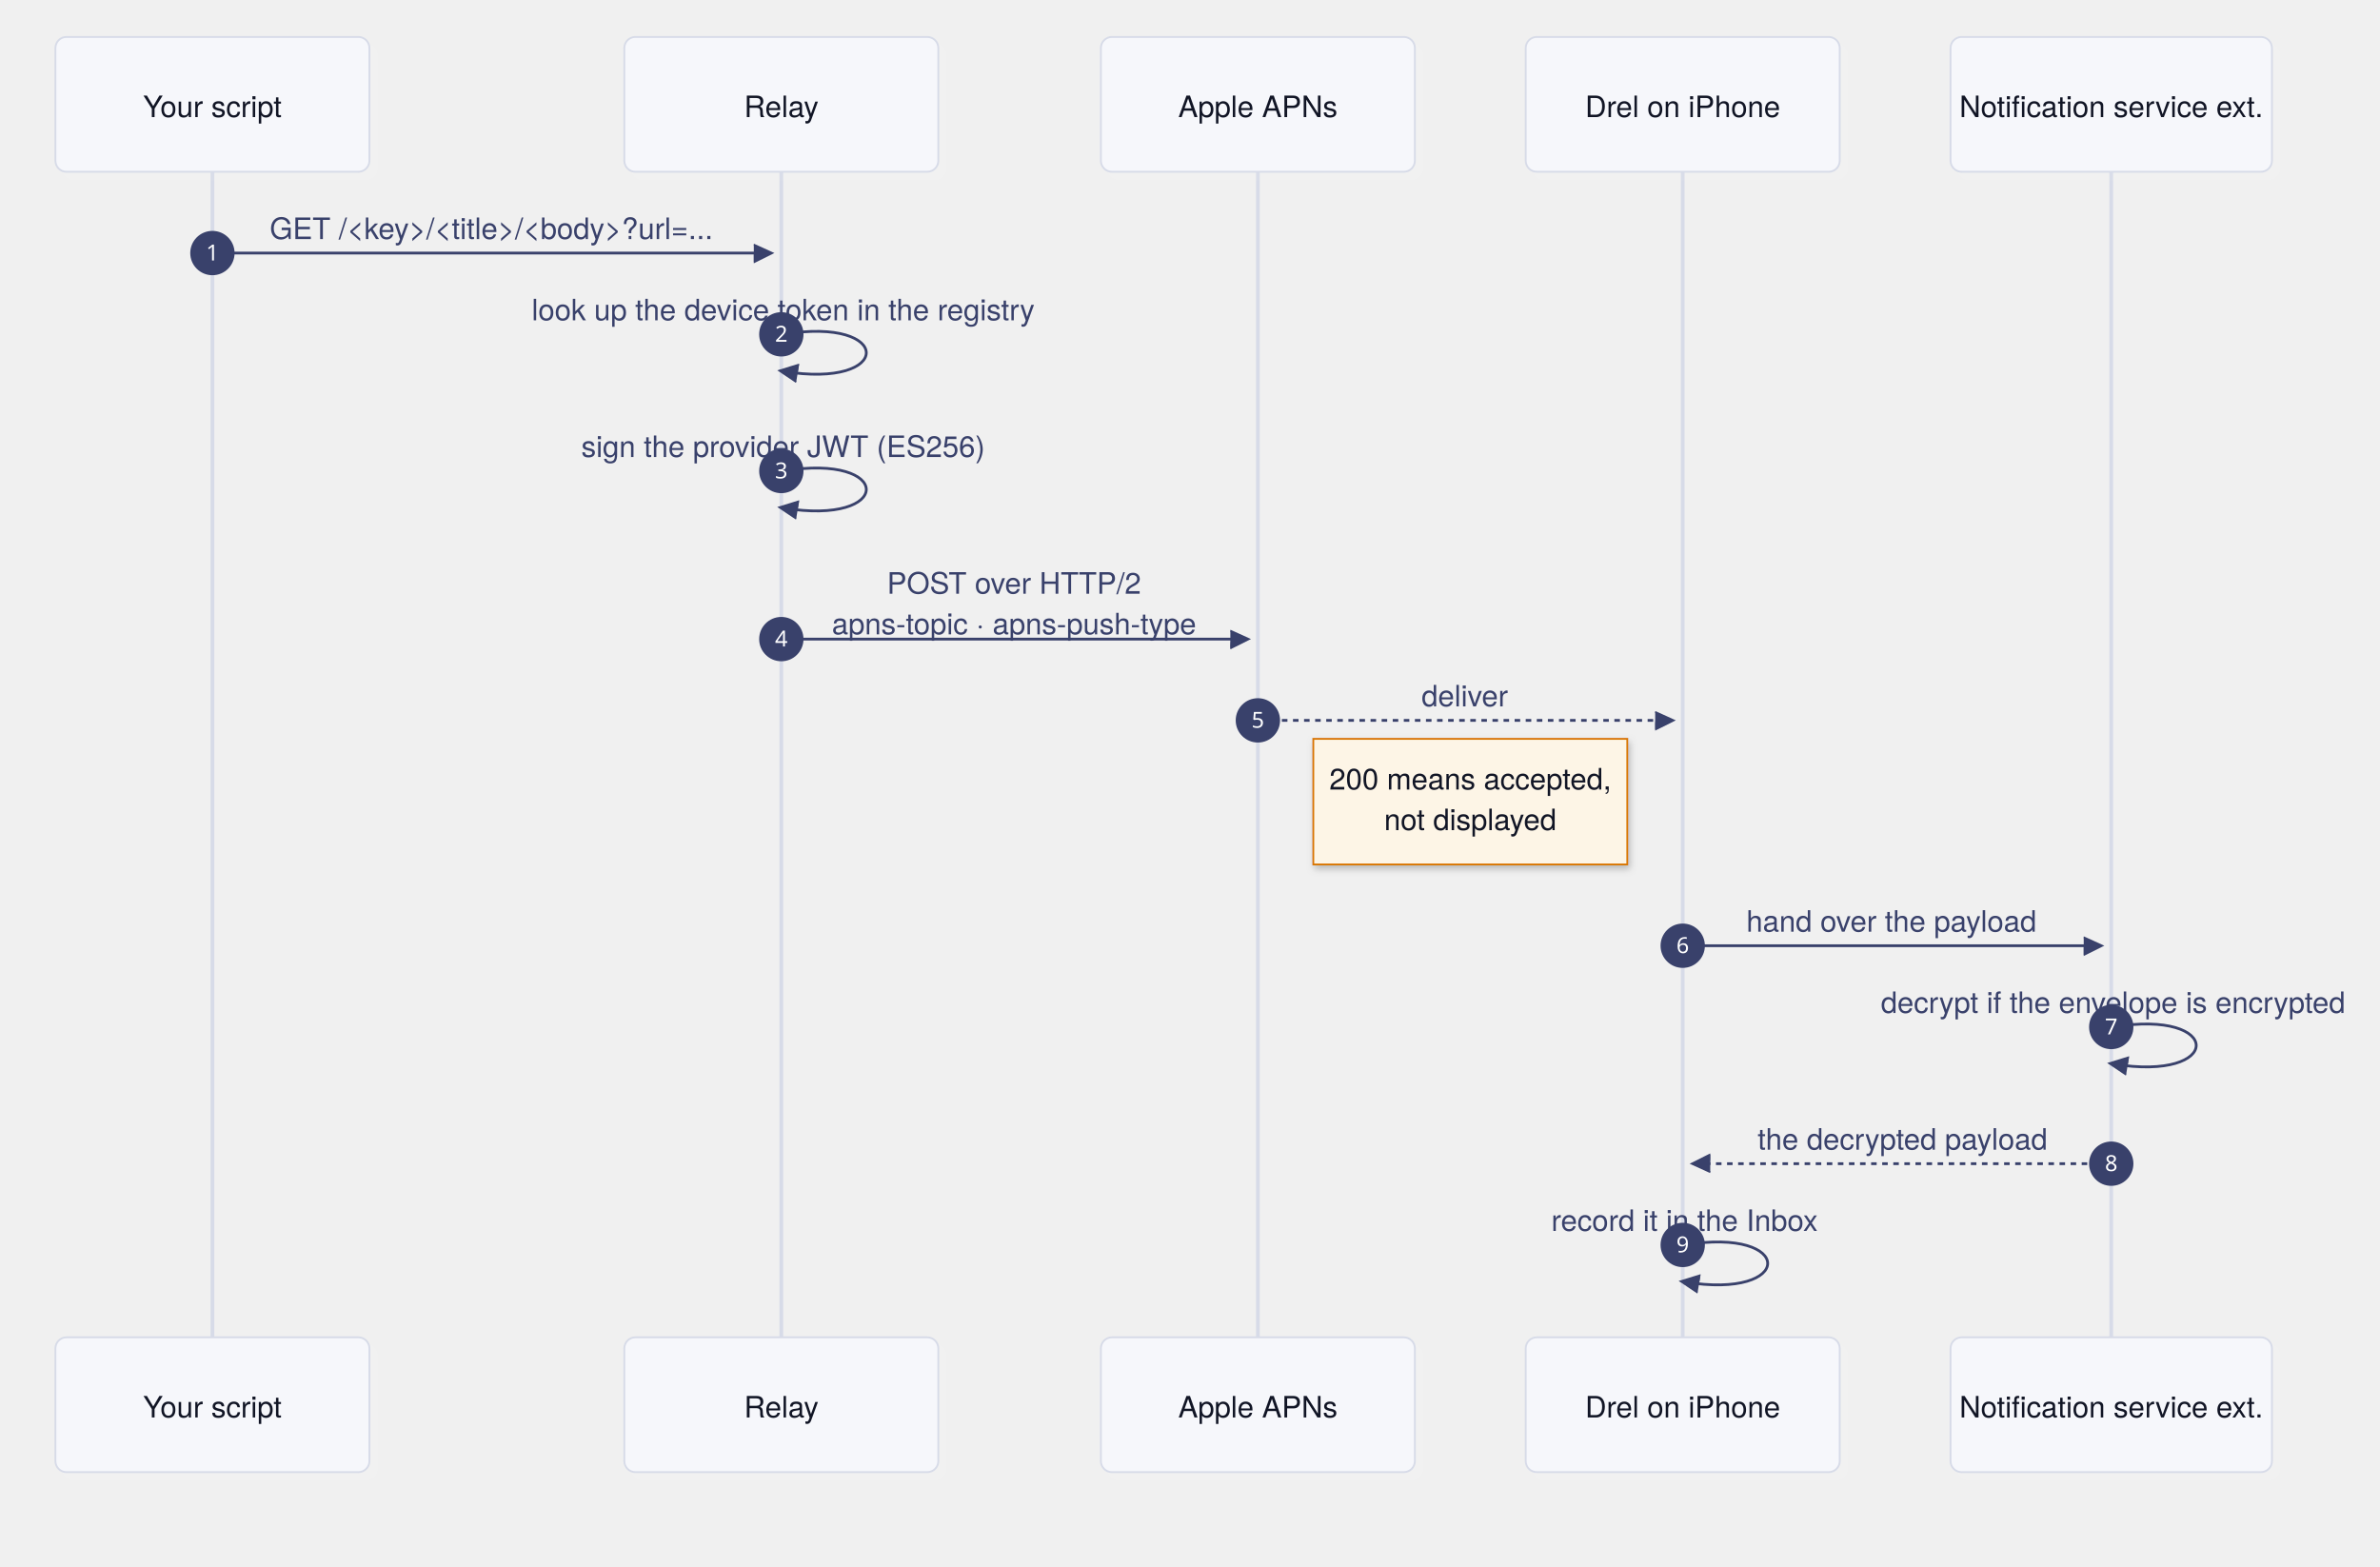
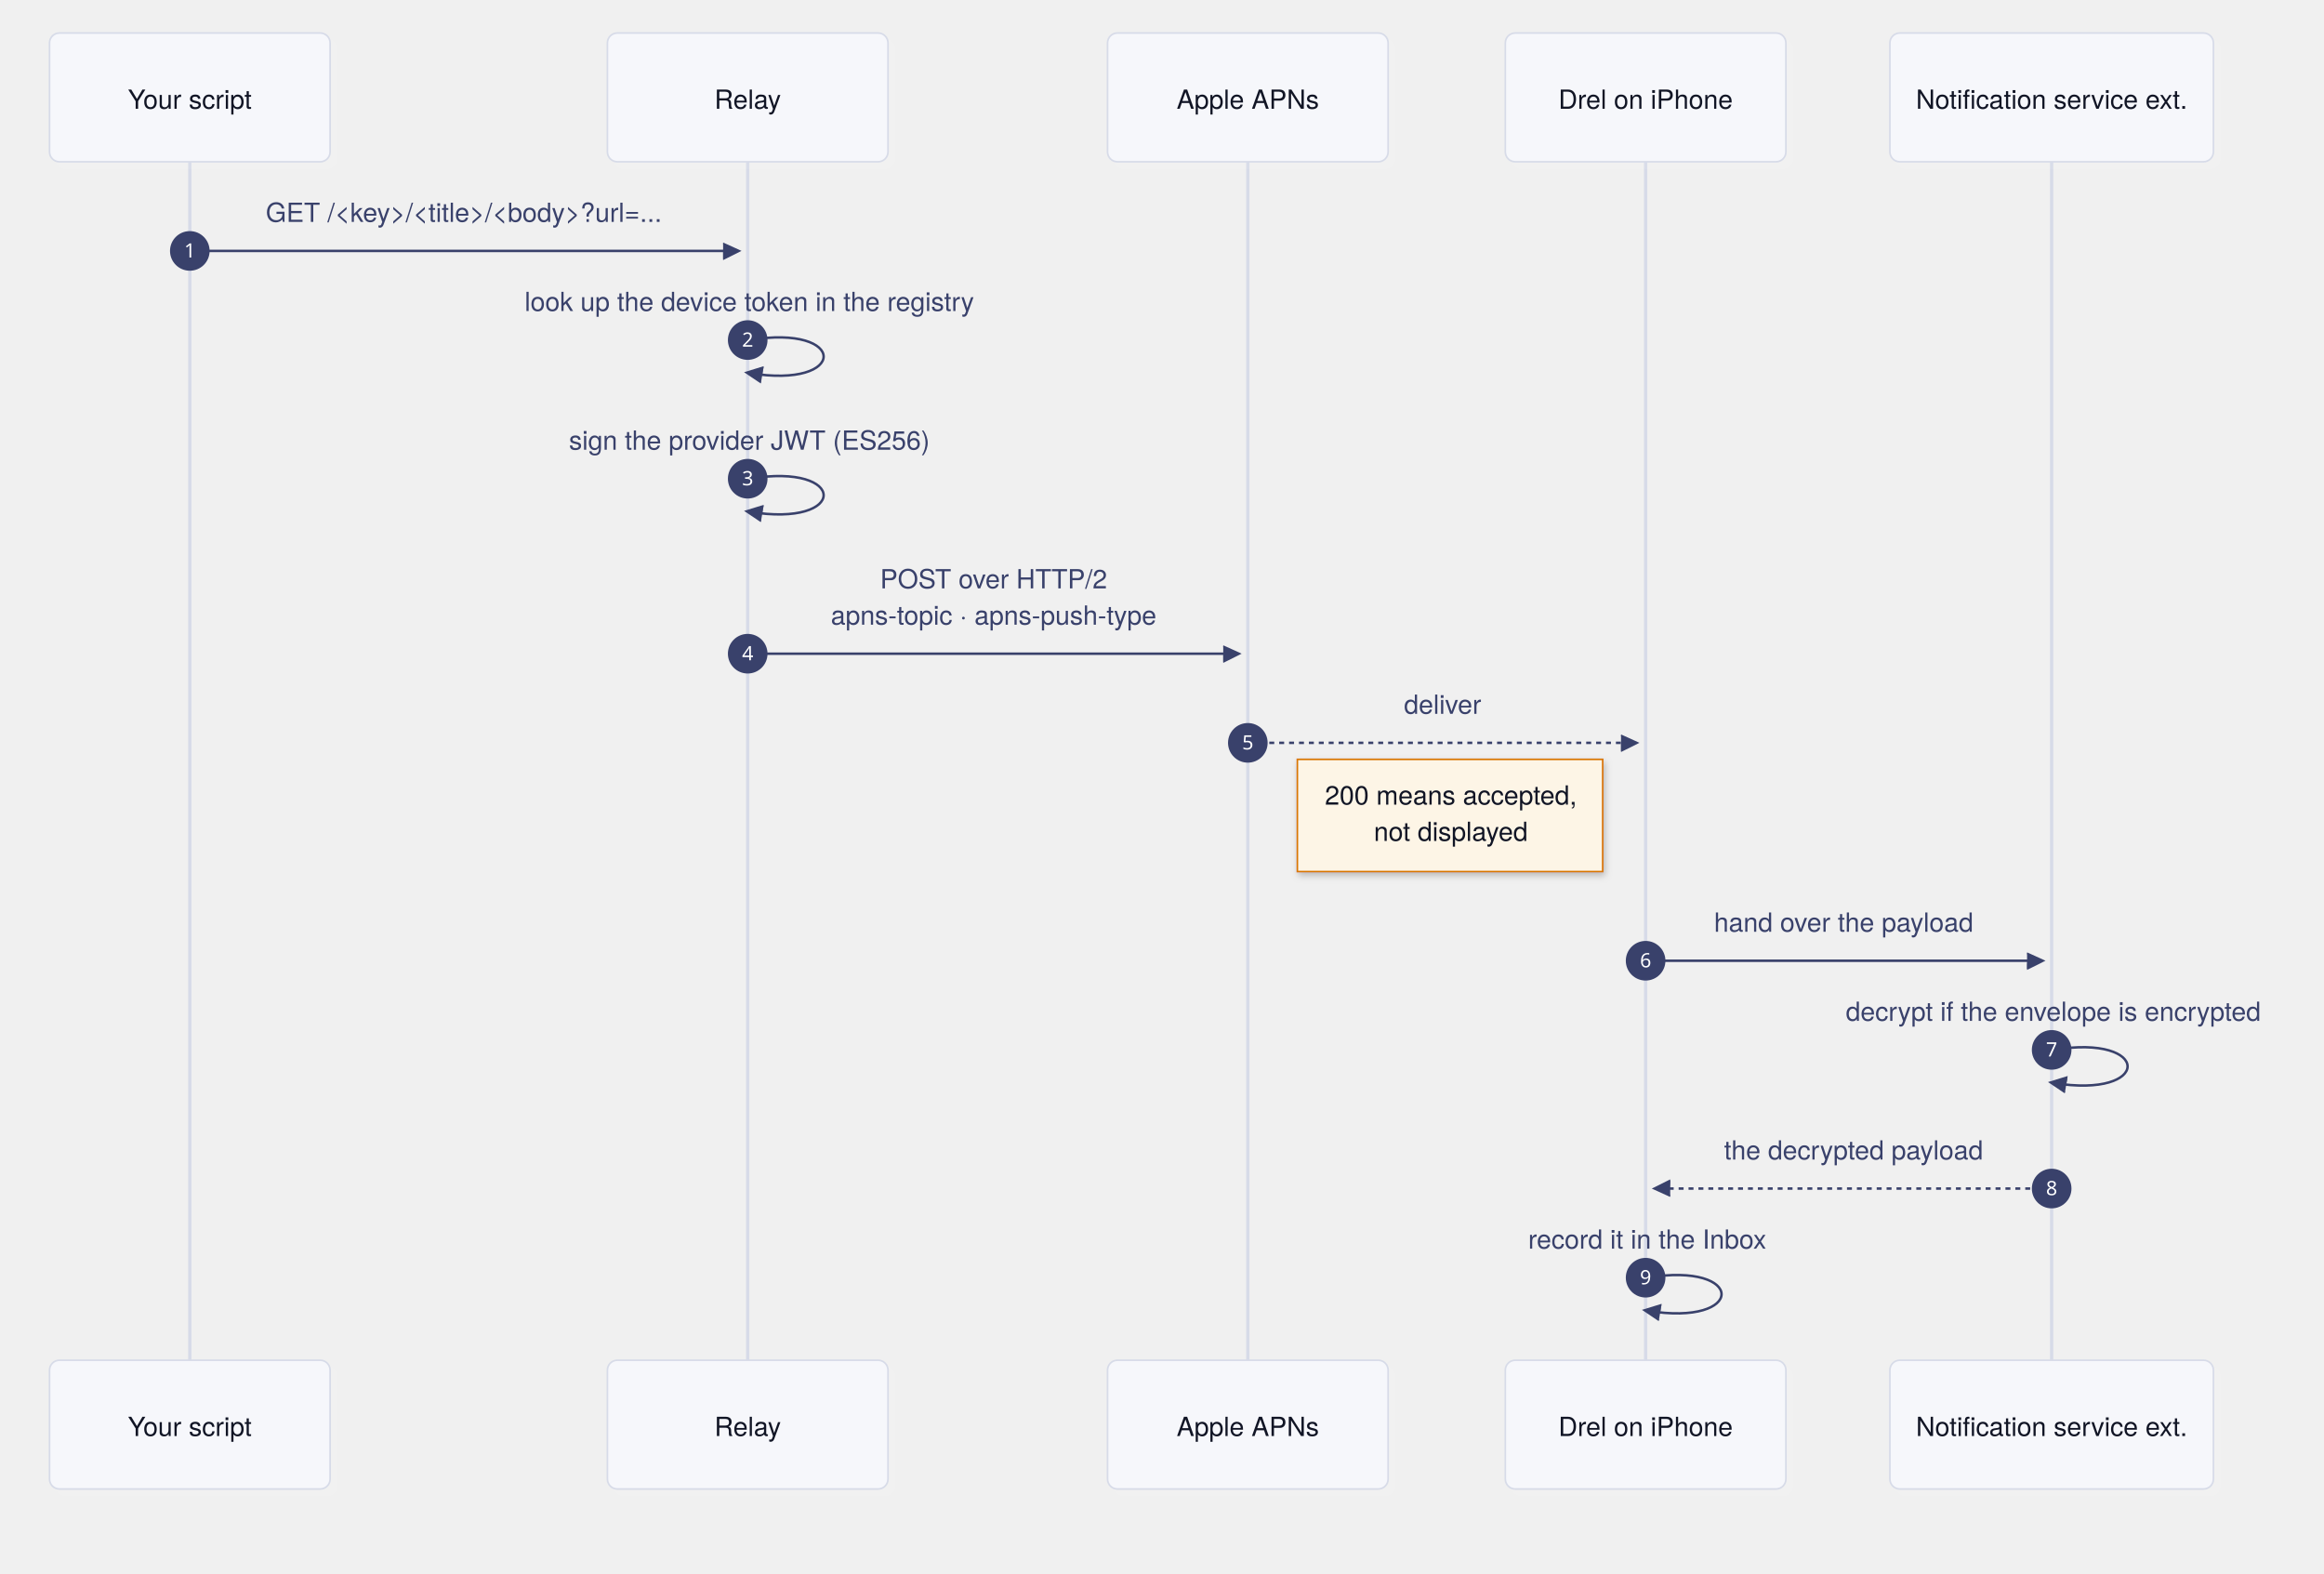
- <svg xmlns="http://www.w3.org/2000/svg" id="my-svg" width="100%" style="max-width: 1288.5px; background-color: white;" viewBox="-30 -20 1288.5 848" role="graphics-document document" aria-roledescription="sequence">
+ <svg xmlns="http://www.w3.org/2000/svg" id="my-svg" width="100%" style="max-width: 1408px; background-color: white;" viewBox="-30 -20 1408 953" role="graphics-document document" aria-roledescription="sequence">
  <g>
-     <rect x="1026" y="704" fill="#eaeaea" stroke="#666" width="174" height="73" name="N" rx="6" ry="6" class="actor actor-bottom" data-look="neo" filter="url(#my-svg-drop-shadow)" />
-     <text x="1113" y="740.5" dominant-baseline="central" alignment-baseline="central" class="actor actor-box" style="text-anchor: middle; font-size: 16px; font-weight: 400;">
-       <tspan x="1113" dy="0">Notification service ext.</tspan>
+     <rect x="1115" y="804" fill="#eaeaea" stroke="#666" width="196" height="78" name="N" rx="6" ry="6" class="actor actor-bottom" data-look="neo" filter="url(#my-svg-drop-shadow)" />
+     <text x="1213" y="843" dominant-baseline="central" alignment-baseline="central" class="actor actor-box" style="text-anchor: middle; font-size: 16px; font-weight: 400;">
+       <tspan x="1213" dy="0">Notification service ext.</tspan>
    </text>
  </g>
  <g>
-     <rect x="796" y="704" fill="#eaeaea" stroke="#666" width="170" height="73" name="I" rx="6" ry="6" class="actor actor-bottom" data-look="neo" filter="url(#my-svg-drop-shadow)" />
-     <text x="881" y="740.5" dominant-baseline="central" alignment-baseline="central" class="actor actor-box" style="text-anchor: middle; font-size: 16px; font-weight: 400;">
-       <tspan x="881" dy="0">Drel on iPhone</tspan>
+     <rect x="882" y="804" fill="#eaeaea" stroke="#666" width="170" height="78" name="I" rx="6" ry="6" class="actor actor-bottom" data-look="neo" filter="url(#my-svg-drop-shadow)" />
+     <text x="967" y="843" dominant-baseline="central" alignment-baseline="central" class="actor actor-box" style="text-anchor: middle; font-size: 16px; font-weight: 400;">
+       <tspan x="967" dy="0">Drel on iPhone</tspan>
    </text>
  </g>
  <g>
-     <rect x="566" y="704" fill="#eaeaea" stroke="#666" width="170" height="73" name="A" rx="6" ry="6" class="actor actor-bottom" data-look="neo" filter="url(#my-svg-drop-shadow)" />
-     <text x="651" y="740.5" dominant-baseline="central" alignment-baseline="central" class="actor actor-box" style="text-anchor: middle; font-size: 16px; font-weight: 400;">
-       <tspan x="651" dy="0">Apple APNs</tspan>
+     <rect x="641" y="804" fill="#eaeaea" stroke="#666" width="170" height="78" name="A" rx="6" ry="6" class="actor actor-bottom" data-look="neo" filter="url(#my-svg-drop-shadow)" />
+     <text x="726" y="843" dominant-baseline="central" alignment-baseline="central" class="actor actor-box" style="text-anchor: middle; font-size: 16px; font-weight: 400;">
+       <tspan x="726" dy="0">Apple APNs</tspan>
    </text>
  </g>
  <g>
-     <rect x="308" y="704" fill="#eaeaea" stroke="#666" width="170" height="73" name="R" rx="6" ry="6" class="actor actor-bottom" data-look="neo" filter="url(#my-svg-drop-shadow)" />
-     <text x="393" y="740.5" dominant-baseline="central" alignment-baseline="central" class="actor actor-box" style="text-anchor: middle; font-size: 16px; font-weight: 400;">
-       <tspan x="393" dy="0">Relay</tspan>
+     <rect x="338" y="804" fill="#eaeaea" stroke="#666" width="170" height="78" name="R" rx="6" ry="6" class="actor actor-bottom" data-look="neo" filter="url(#my-svg-drop-shadow)" />
+     <text x="423" y="843" dominant-baseline="central" alignment-baseline="central" class="actor actor-box" style="text-anchor: middle; font-size: 16px; font-weight: 400;">
+       <tspan x="423" dy="0">Relay</tspan>
    </text>
  </g>
  <g>
-     <rect x="0" y="704" fill="#eaeaea" stroke="#666" width="170" height="73" name="S" rx="6" ry="6" class="actor actor-bottom" data-look="neo" filter="url(#my-svg-drop-shadow)" />
-     <text x="85" y="740.5" dominant-baseline="central" alignment-baseline="central" class="actor actor-box" style="text-anchor: middle; font-size: 16px; font-weight: 400;">
+     <rect x="0" y="804" fill="#eaeaea" stroke="#666" width="170" height="78" name="S" rx="6" ry="6" class="actor actor-bottom" data-look="neo" filter="url(#my-svg-drop-shadow)" />
+     <text x="85" y="843" dominant-baseline="central" alignment-baseline="central" class="actor actor-box" style="text-anchor: middle; font-size: 16px; font-weight: 400;">
      <tspan x="85" dy="0">Your script</tspan>
    </text>
  </g>
  <g>
-     <line id="actor4" x1="1113" y1="73" x2="1113" y2="704" class="actor-line 200" stroke-width="0.5px" stroke="#999" name="N" data-et="life-line" data-id="N" />
+     <line id="actor4" x1="1213" y1="78" x2="1213" y2="804" class="actor-line 200" stroke-width="0.5px" stroke="#999" name="N" data-et="life-line" data-id="N" />
    <g id="root-4" data-look="neo" data-et="participant" data-type="participant" data-id="N">
-       <rect x="1026" y="0" fill="#eaeaea" stroke="#666" width="174" height="73" name="N" rx="6" ry="6" class="actor actor-top" data-look="neo" filter="url(#my-svg-drop-shadow)" />
-       <text x="1113" y="36.5" dominant-baseline="central" alignment-baseline="central" class="actor actor-box" style="text-anchor: middle; font-size: 16px; font-weight: 400;">
-         <tspan x="1113" dy="0">Notification service ext.</tspan>
+       <rect x="1115" y="0" fill="#eaeaea" stroke="#666" width="196" height="78" name="N" rx="6" ry="6" class="actor actor-top" data-look="neo" filter="url(#my-svg-drop-shadow)" />
+       <text x="1213" y="39" dominant-baseline="central" alignment-baseline="central" class="actor actor-box" style="text-anchor: middle; font-size: 16px; font-weight: 400;">
+         <tspan x="1213" dy="0">Notification service ext.</tspan>
      </text>
    </g>
  </g>
  <g>
-     <line id="actor3" x1="881" y1="73" x2="881" y2="704" class="actor-line 200" stroke-width="0.5px" stroke="#999" name="I" data-et="life-line" data-id="I" />
+     <line id="actor3" x1="967" y1="78" x2="967" y2="804" class="actor-line 200" stroke-width="0.5px" stroke="#999" name="I" data-et="life-line" data-id="I" />
    <g id="root-3" data-look="neo" data-et="participant" data-type="participant" data-id="I">
-       <rect x="796" y="0" fill="#eaeaea" stroke="#666" width="170" height="73" name="I" rx="6" ry="6" class="actor actor-top" data-look="neo" filter="url(#my-svg-drop-shadow)" />
-       <text x="881" y="36.5" dominant-baseline="central" alignment-baseline="central" class="actor actor-box" style="text-anchor: middle; font-size: 16px; font-weight: 400;">
-         <tspan x="881" dy="0">Drel on iPhone</tspan>
+       <rect x="882" y="0" fill="#eaeaea" stroke="#666" width="170" height="78" name="I" rx="6" ry="6" class="actor actor-top" data-look="neo" filter="url(#my-svg-drop-shadow)" />
+       <text x="967" y="39" dominant-baseline="central" alignment-baseline="central" class="actor actor-box" style="text-anchor: middle; font-size: 16px; font-weight: 400;">
+         <tspan x="967" dy="0">Drel on iPhone</tspan>
      </text>
    </g>
  </g>
  <g>
-     <line id="actor2" x1="651" y1="73" x2="651" y2="704" class="actor-line 200" stroke-width="0.5px" stroke="#999" name="A" data-et="life-line" data-id="A" />
+     <line id="actor2" x1="726" y1="78" x2="726" y2="804" class="actor-line 200" stroke-width="0.5px" stroke="#999" name="A" data-et="life-line" data-id="A" />
    <g id="root-2" data-look="neo" data-et="participant" data-type="participant" data-id="A">
-       <rect x="566" y="0" fill="#eaeaea" stroke="#666" width="170" height="73" name="A" rx="6" ry="6" class="actor actor-top" data-look="neo" filter="url(#my-svg-drop-shadow)" />
-       <text x="651" y="36.5" dominant-baseline="central" alignment-baseline="central" class="actor actor-box" style="text-anchor: middle; font-size: 16px; font-weight: 400;">
-         <tspan x="651" dy="0">Apple APNs</tspan>
+       <rect x="641" y="0" fill="#eaeaea" stroke="#666" width="170" height="78" name="A" rx="6" ry="6" class="actor actor-top" data-look="neo" filter="url(#my-svg-drop-shadow)" />
+       <text x="726" y="39" dominant-baseline="central" alignment-baseline="central" class="actor actor-box" style="text-anchor: middle; font-size: 16px; font-weight: 400;">
+         <tspan x="726" dy="0">Apple APNs</tspan>
      </text>
    </g>
  </g>
  <g>
-     <line id="actor1" x1="393" y1="73" x2="393" y2="704" class="actor-line 200" stroke-width="0.5px" stroke="#999" name="R" data-et="life-line" data-id="R" />
+     <line id="actor1" x1="423" y1="78" x2="423" y2="804" class="actor-line 200" stroke-width="0.5px" stroke="#999" name="R" data-et="life-line" data-id="R" />
    <g id="root-1" data-look="neo" data-et="participant" data-type="participant" data-id="R">
-       <rect x="308" y="0" fill="#eaeaea" stroke="#666" width="170" height="73" name="R" rx="6" ry="6" class="actor actor-top" data-look="neo" filter="url(#my-svg-drop-shadow)" />
-       <text x="393" y="36.5" dominant-baseline="central" alignment-baseline="central" class="actor actor-box" style="text-anchor: middle; font-size: 16px; font-weight: 400;">
-         <tspan x="393" dy="0">Relay</tspan>
+       <rect x="338" y="0" fill="#eaeaea" stroke="#666" width="170" height="78" name="R" rx="6" ry="6" class="actor actor-top" data-look="neo" filter="url(#my-svg-drop-shadow)" />
+       <text x="423" y="39" dominant-baseline="central" alignment-baseline="central" class="actor actor-box" style="text-anchor: middle; font-size: 16px; font-weight: 400;">
+         <tspan x="423" dy="0">Relay</tspan>
      </text>
    </g>
  </g>
  <g>
-     <line id="actor0" x1="85" y1="73" x2="85" y2="704" class="actor-line 200" stroke-width="0.5px" stroke="#999" name="S" data-et="life-line" data-id="S" />
+     <line id="actor0" x1="85" y1="78" x2="85" y2="804" class="actor-line 200" stroke-width="0.5px" stroke="#999" name="S" data-et="life-line" data-id="S" />
    <g id="root-0" data-look="neo" data-et="participant" data-type="participant" data-id="S">
-       <rect x="0" y="0" fill="#eaeaea" stroke="#666" width="170" height="73" name="S" rx="6" ry="6" class="actor actor-top" data-look="neo" filter="url(#my-svg-drop-shadow)" />
-       <text x="85" y="36.5" dominant-baseline="central" alignment-baseline="central" class="actor actor-box" style="text-anchor: middle; font-size: 16px; font-weight: 400;">
+       <rect x="0" y="0" fill="#eaeaea" stroke="#666" width="170" height="78" name="S" rx="6" ry="6" class="actor actor-top" data-look="neo" filter="url(#my-svg-drop-shadow)" />
+       <text x="85" y="39" dominant-baseline="central" alignment-baseline="central" class="actor actor-box" style="text-anchor: middle; font-size: 16px; font-weight: 400;">
        <tspan x="85" dy="0">Your script</tspan>
      </text>
    </g>
  </g>
  <style>#my-svg{font-family:Manrope,'PingFang SC','Helvetica Neue',sans-serif;font-size:15px;fill:#111525;}@keyframes edge-animation-frame{from{stroke-dashoffset:0;}}@keyframes dash{to{stroke-dashoffset:0;}}#my-svg .edge-animation-slow{stroke-dasharray:9,5!important;stroke-dashoffset:900;animation:dash 50s linear infinite;stroke-linecap:round;}#my-svg .edge-animation-fast{stroke-dasharray:9,5!important;stroke-dashoffset:900;animation:dash 20s linear infinite;stroke-linecap:round;}#my-svg .error-icon{fill:#f6f7fb;}#my-svg .error-text{fill:#090804;stroke:#090804;}#my-svg .edge-thickness-normal{stroke-width:1px;}#my-svg .edge-thickness-thick{stroke-width:3.5px;}#my-svg .edge-pattern-solid{stroke-dasharray:0;}#my-svg .edge-thickness-invisible{stroke-width:0;fill:none;}#my-svg .edge-pattern-dashed{stroke-dasharray:3;}#my-svg .edge-pattern-dotted{stroke-dasharray:2;}#my-svg .marker{fill:#61677b;stroke:#61677b;}#my-svg .marker.cross{stroke:#61677b;}#my-svg svg{font-family:Manrope,'PingFang SC','Helvetica Neue',sans-serif;font-size:15px;}#my-svg p{margin:0;}#my-svg .actor{stroke:#d7dbe8;fill:#f6f7fb;stroke-width:1;}#my-svg rect.actor.outer-path[data-look="neo"]{filter:drop-shadow( 1px 2px 2px rgba(185,185,185,1));}#my-svg rect.note[data-look="neo"]{stroke:#d97706;fill:#fdf5e6;filter:drop-shadow( 1px 2px 2px rgba(185,185,185,1));}#my-svg text.actor&gt;tspan{fill:#111525;stroke:none;}#my-svg .actor-line{stroke:#d7dbe8;}#my-svg .innerArc{stroke-width:1.5;stroke-dasharray:none;}#my-svg .messageLine0{stroke-width:1.5;stroke-dasharray:none;stroke:#39416b;}#my-svg .messageLine1{stroke-width:1.5;stroke-dasharray:2,2;stroke:#39416b;}#my-svg [id$="-arrowhead"] path{fill:#39416b;stroke:#39416b;}#my-svg .sequenceNumber{fill:#ffffff;}#my-svg [id$="-sequencenumber"]{fill:#39416b;}#my-svg [id$="-crosshead"] path{fill:#39416b;stroke:#39416b;}#my-svg .messageText{fill:#39416b;stroke:none;}#my-svg .labelBox{stroke:#d7dbe8;fill:#f6f7fb;filter:drop-shadow( 1px 2px 2px rgba(185,185,185,1));}#my-svg .labelText,#my-svg .labelText&gt;tspan{fill:#111525;stroke:none;}#my-svg .loopText,#my-svg .loopText&gt;tspan{fill:#111525;stroke:none;}#my-svg .sectionTitle,#my-svg .sectionTitle&gt;tspan{fill:#111525;stroke:none;}#my-svg .loopLine{stroke-width:2px;stroke-dasharray:2,2;stroke:#d7dbe8;fill:#d7dbe8;}#my-svg .note{stroke:#d97706;fill:#fdf5e6;}#my-svg .noteText,#my-svg .noteText&gt;tspan{fill:#111525;stroke:none;}#my-svg .activation0{fill:#eef3ff;stroke:#2878f4;}#my-svg .activation1{fill:#eef3ff;stroke:#2878f4;}#my-svg .activation2{fill:#eef3ff;stroke:#2878f4;}#my-svg .actorPopupMenu{position:absolute;}#my-svg .actorPopupMenuPanel{position:absolute;fill:#f6f7fb;box-shadow:0px 8px 16px 0px rgba(0,0,0,0.2);filter:drop-shadow(3px 5px 2px rgb(0 0 0 / 0.4));}#my-svg .actor-man circle,#my-svg line{fill:#f6f7fb;stroke-width:2px;}#my-svg g rect.rect{filter:drop-shadow( 1px 2px 2px rgba(185,185,185,1));stroke:#2878f4;}#my-svg .node .neo-node{stroke:#2878f4;}#my-svg [data-look="neo"].node rect,#my-svg [data-look="neo"].cluster rect,#my-svg [data-look="neo"].node polygon{stroke:url(#my-svg-gradient);filter:drop-shadow( 1px 2px 2px rgba(185,185,185,1));}#my-svg [data-look="neo"].swimlane.cluster rect{filter:none;}#my-svg [data-look="neo"].node path{stroke:url(#my-svg-gradient);stroke-width:1px;}#my-svg [data-look="neo"].node .outer-path{filter:drop-shadow( 1px 2px 2px rgba(185,185,185,1));}#my-svg [data-look="neo"].node .neo-line path{stroke:#2878f4;filter:none;}#my-svg [data-look="neo"].node circle{stroke:url(#my-svg-gradient);filter:drop-shadow( 1px 2px 2px rgba(185,185,185,1));}#my-svg [data-look="neo"].node circle .state-start{fill:#000000;}#my-svg [data-look="neo"].icon-shape .icon{fill:url(#my-svg-gradient);filter:drop-shadow( 1px 2px 2px rgba(185,185,185,1));}#my-svg [data-look="neo"].icon-shape .icon-neo path{stroke:url(#my-svg-gradient);filter:drop-shadow( 1px 2px 2px rgba(185,185,185,1));}#my-svg :root{--mermaid-font-family:"trebuchet ms",verdana,arial,sans-serif;}</style>
  <g />
  <defs>
    <symbol id="my-svg-computer" width="24" height="24">
      <path transform="scale(.5)" d="M2 2v13h20v-13h-20zm18 11h-16v-9h16v9zm-10.228 6l.466-1h3.524l.467 1h-4.457zm14.228 3h-24l2-6h2.104l-1.33 4h18.45l-1.297-4h2.073l2 6zm-5-10h-14v-7h14v7z" />
    </symbol>
  </defs>
  <defs>
    <symbol id="my-svg-database" fill-rule="evenodd" clip-rule="evenodd">
      <path transform="scale(.5)" d="M12.258.001l.256.004.255.005.253.008.251.01.249.012.247.015.246.016.242.019.241.02.239.023.236.024.233.027.231.028.229.031.225.032.223.034.22.036.217.038.214.04.211.041.208.043.205.045.201.046.198.048.194.05.191.051.187.053.183.054.18.056.175.057.172.059.168.06.163.061.16.063.155.064.15.066.074.033.073.033.071.034.07.034.069.035.068.035.067.035.066.035.064.036.064.036.062.036.06.036.06.037.058.037.058.037.055.038.055.038.053.038.052.038.051.039.05.039.048.039.047.039.045.04.044.04.043.04.041.04.04.041.039.041.037.041.036.041.034.041.033.042.032.042.03.042.029.042.027.042.026.043.024.043.023.043.021.043.02.043.018.044.017.043.015.044.013.044.012.044.011.045.009.044.007.045.006.045.004.045.002.045.001.045v17l-.001.045-.002.045-.004.045-.006.045-.007.045-.009.044-.011.045-.012.044-.013.044-.015.044-.017.043-.018.044-.02.043-.021.043-.023.043-.024.043-.026.043-.027.042-.029.042-.03.042-.032.042-.033.042-.034.041-.036.041-.037.041-.039.041-.04.041-.041.04-.043.04-.044.04-.045.04-.047.039-.048.039-.05.039-.051.039-.052.038-.053.038-.055.038-.055.038-.058.037-.058.037-.06.037-.06.036-.062.036-.064.036-.064.036-.066.035-.067.035-.068.035-.069.035-.07.034-.071.034-.073.033-.074.033-.15.066-.155.064-.16.063-.163.061-.168.06-.172.059-.175.057-.18.056-.183.054-.187.053-.191.051-.194.05-.198.048-.201.046-.205.045-.208.043-.211.041-.214.04-.217.038-.22.036-.223.034-.225.032-.229.031-.231.028-.233.027-.236.024-.239.023-.241.02-.242.019-.246.016-.247.015-.249.012-.251.01-.253.008-.255.005-.256.004-.258.001-.258-.001-.256-.004-.255-.005-.253-.008-.251-.01-.249-.012-.247-.015-.245-.016-.243-.019-.241-.02-.238-.023-.236-.024-.234-.027-.231-.028-.228-.031-.226-.032-.223-.034-.22-.036-.217-.038-.214-.04-.211-.041-.208-.043-.204-.045-.201-.046-.198-.048-.195-.05-.19-.051-.187-.053-.184-.054-.179-.056-.176-.057-.172-.059-.167-.06-.164-.061-.159-.063-.155-.064-.151-.066-.074-.033-.072-.033-.072-.034-.07-.034-.069-.035-.068-.035-.067-.035-.066-.035-.064-.036-.063-.036-.062-.036-.061-.036-.06-.037-.058-.037-.057-.037-.056-.038-.055-.038-.053-.038-.052-.038-.051-.039-.049-.039-.049-.039-.046-.039-.046-.04-.044-.04-.043-.04-.041-.04-.04-.041-.039-.041-.037-.041-.036-.041-.034-.041-.033-.042-.032-.042-.03-.042-.029-.042-.027-.042-.026-.043-.024-.043-.023-.043-.021-.043-.02-.043-.018-.044-.017-.043-.015-.044-.013-.044-.012-.044-.011-.045-.009-.044-.007-.045-.006-.045-.004-.045-.002-.045-.001-.045v-17l.001-.045.002-.045.004-.045.006-.045.007-.045.009-.044.011-.045.012-.044.013-.044.015-.044.017-.043.018-.044.02-.043.021-.043.023-.043.024-.043.026-.043.027-.042.029-.042.03-.042.032-.042.033-.042.034-.041.036-.041.037-.041.039-.041.04-.041.041-.04.043-.04.044-.04.046-.04.046-.039.049-.039.049-.039.051-.039.052-.038.053-.038.055-.038.056-.038.057-.037.058-.037.06-.037.061-.036.062-.036.063-.036.064-.036.066-.035.067-.035.068-.035.069-.035.07-.034.072-.034.072-.033.074-.033.151-.066.155-.064.159-.063.164-.061.167-.06.172-.059.176-.057.179-.056.184-.054.187-.053.19-.051.195-.05.198-.048.201-.046.204-.045.208-.043.211-.041.214-.04.217-.038.22-.036.223-.034.226-.032.228-.031.231-.028.234-.027.236-.024.238-.023.241-.02.243-.019.245-.016.247-.015.249-.012.251-.01.253-.008.255-.005.256-.004.258-.001.258.001zm-9.258 20.499v.01l.001.021.003.021.004.022.005.021.006.022.007.022.009.023.01.022.011.023.012.023.013.023.015.023.016.024.017.023.018.024.019.024.021.024.022.025.023.024.024.025.052.049.056.05.061.051.066.051.07.051.075.051.079.052.084.052.088.052.092.052.097.052.102.051.105.052.11.052.114.051.119.051.123.051.127.05.131.05.135.05.139.048.144.049.147.047.152.047.155.047.16.045.163.045.167.043.171.043.176.041.178.041.183.039.187.039.19.037.194.035.197.035.202.033.204.031.209.03.212.029.216.027.219.025.222.024.226.021.23.02.233.018.236.016.24.015.243.012.246.01.249.008.253.005.256.004.259.001.26-.001.257-.004.254-.005.25-.008.247-.011.244-.012.241-.014.237-.016.233-.018.231-.021.226-.021.224-.024.22-.026.216-.027.212-.028.21-.031.205-.031.202-.034.198-.034.194-.036.191-.037.187-.039.183-.04.179-.04.175-.042.172-.043.168-.044.163-.045.16-.046.155-.046.152-.047.148-.048.143-.049.139-.049.136-.05.131-.05.126-.05.123-.051.118-.052.114-.051.11-.052.106-.052.101-.052.096-.052.092-.052.088-.053.083-.051.079-.052.074-.052.07-.051.065-.051.06-.051.056-.05.051-.05.023-.024.023-.025.021-.024.02-.024.019-.024.018-.024.017-.024.015-.023.014-.024.013-.023.012-.023.01-.023.01-.022.008-.022.006-.022.006-.022.004-.022.004-.021.001-.021.001-.021v-4.127l-.077.055-.08.053-.083.054-.085.053-.087.052-.09.052-.093.051-.095.05-.097.05-.1.049-.102.049-.105.048-.106.047-.109.047-.111.046-.114.045-.115.045-.118.044-.12.043-.122.042-.124.042-.126.041-.128.04-.13.04-.132.038-.134.038-.135.037-.138.037-.139.035-.142.035-.143.034-.144.033-.147.032-.148.031-.15.03-.151.03-.153.029-.154.027-.156.027-.158.026-.159.025-.161.024-.162.023-.163.022-.165.021-.166.02-.167.019-.169.018-.169.017-.171.016-.173.015-.173.014-.175.013-.175.012-.177.011-.178.01-.179.008-.179.008-.181.006-.182.005-.182.004-.184.003-.184.002h-.37l-.184-.002-.184-.003-.182-.004-.182-.005-.181-.006-.179-.008-.179-.008-.178-.01-.176-.011-.176-.012-.175-.013-.173-.014-.172-.015-.171-.016-.17-.017-.169-.018-.167-.019-.166-.02-.165-.021-.163-.022-.162-.023-.161-.024-.159-.025-.157-.026-.156-.027-.155-.027-.153-.029-.151-.03-.15-.03-.148-.031-.146-.032-.145-.033-.143-.034-.141-.035-.14-.035-.137-.037-.136-.037-.134-.038-.132-.038-.13-.04-.128-.04-.126-.041-.124-.042-.122-.042-.12-.044-.117-.043-.116-.045-.113-.045-.112-.046-.109-.047-.106-.047-.105-.048-.102-.049-.1-.049-.097-.05-.095-.05-.093-.052-.09-.051-.087-.052-.085-.053-.083-.054-.08-.054-.077-.054v4.127zm0-5.654v.011l.001.021.003.021.004.021.005.022.006.022.007.022.009.022.01.022.011.023.012.023.013.023.015.024.016.023.017.024.018.024.019.024.021.024.022.024.023.025.024.024.052.05.056.05.061.05.066.051.07.051.075.052.079.051.084.052.088.052.092.052.097.052.102.052.105.052.11.051.114.051.119.052.123.05.127.051.131.05.135.049.139.049.144.048.147.048.152.047.155.046.16.045.163.045.167.044.171.042.176.042.178.04.183.04.187.038.19.037.194.036.197.034.202.033.204.032.209.03.212.028.216.027.219.025.222.024.226.022.23.02.233.018.236.016.24.014.243.012.246.01.249.008.253.006.256.003.259.001.26-.001.257-.003.254-.006.25-.008.247-.01.244-.012.241-.015.237-.016.233-.018.231-.02.226-.022.224-.024.22-.025.216-.027.212-.029.21-.03.205-.032.202-.033.198-.035.194-.036.191-.037.187-.039.183-.039.179-.041.175-.042.172-.043.168-.044.163-.045.16-.045.155-.047.152-.047.148-.048.143-.048.139-.05.136-.049.131-.05.126-.051.123-.051.118-.051.114-.052.11-.052.106-.052.101-.052.096-.052.092-.052.088-.052.083-.052.079-.052.074-.051.07-.052.065-.051.06-.05.056-.051.051-.049.023-.025.023-.024.021-.025.02-.024.019-.024.018-.024.017-.024.015-.023.014-.023.013-.024.012-.022.01-.023.01-.023.008-.022.006-.022.006-.022.004-.021.004-.022.001-.021.001-.021v-4.139l-.077.054-.08.054-.083.054-.085.052-.087.053-.09.051-.093.051-.095.051-.097.05-.1.049-.102.049-.105.048-.106.047-.109.047-.111.046-.114.045-.115.044-.118.044-.12.044-.122.042-.124.042-.126.041-.128.04-.13.039-.132.039-.134.038-.135.037-.138.036-.139.036-.142.035-.143.033-.144.033-.147.033-.148.031-.15.03-.151.03-.153.028-.154.028-.156.027-.158.026-.159.025-.161.024-.162.023-.163.022-.165.021-.166.02-.167.019-.169.018-.169.017-.171.016-.173.015-.173.014-.175.013-.175.012-.177.011-.178.009-.179.009-.179.007-.181.007-.182.005-.182.004-.184.003-.184.002h-.37l-.184-.002-.184-.003-.182-.004-.182-.005-.181-.007-.179-.007-.179-.009-.178-.009-.176-.011-.176-.012-.175-.013-.173-.014-.172-.015-.171-.016-.17-.017-.169-.018-.167-.019-.166-.02-.165-.021-.163-.022-.162-.023-.161-.024-.159-.025-.157-.026-.156-.027-.155-.028-.153-.028-.151-.03-.15-.03-.148-.031-.146-.033-.145-.033-.143-.033-.141-.035-.14-.036-.137-.036-.136-.037-.134-.038-.132-.039-.13-.039-.128-.04-.126-.041-.124-.042-.122-.043-.12-.043-.117-.044-.116-.044-.113-.046-.112-.046-.109-.046-.106-.047-.105-.048-.102-.049-.1-.049-.097-.05-.095-.051-.093-.051-.09-.051-.087-.053-.085-.052-.083-.054-.08-.054-.077-.054v4.139zm0-5.666v.011l.001.02.003.022.004.021.005.022.006.021.007.022.009.023.01.022.011.023.012.023.013.023.015.023.016.024.017.024.018.023.019.024.021.025.022.024.023.024.024.025.052.05.056.05.061.05.066.051.07.051.075.052.079.051.084.052.088.052.092.052.097.052.102.052.105.051.11.052.114.051.119.051.123.051.127.05.131.05.135.05.139.049.144.048.147.048.152.047.155.046.16.045.163.045.167.043.171.043.176.042.178.04.183.04.187.038.19.037.194.036.197.034.202.033.204.032.209.03.212.028.216.027.219.025.222.024.226.021.23.02.233.018.236.017.24.014.243.012.246.01.249.008.253.006.256.003.259.001.26-.001.257-.003.254-.006.25-.008.247-.01.244-.013.241-.014.237-.016.233-.018.231-.02.226-.022.224-.024.22-.025.216-.027.212-.029.21-.03.205-.032.202-.033.198-.035.194-.036.191-.037.187-.039.183-.039.179-.041.175-.042.172-.043.168-.044.163-.045.16-.045.155-.047.152-.047.148-.048.143-.049.139-.049.136-.049.131-.051.126-.05.123-.051.118-.052.114-.051.11-.052.106-.052.101-.052.096-.052.092-.052.088-.052.083-.052.079-.052.074-.052.07-.051.065-.051.06-.051.056-.05.051-.049.023-.025.023-.025.021-.024.02-.024.019-.024.018-.024.017-.024.015-.023.014-.024.013-.023.012-.023.01-.022.01-.023.008-.022.006-.022.006-.022.004-.022.004-.021.001-.021.001-.021v-4.153l-.077.054-.08.054-.083.053-.085.053-.087.053-.09.051-.093.051-.095.051-.097.05-.1.049-.102.048-.105.048-.106.048-.109.046-.111.046-.114.046-.115.044-.118.044-.12.043-.122.043-.124.042-.126.041-.128.04-.13.039-.132.039-.134.038-.135.037-.138.036-.139.036-.142.034-.143.034-.144.033-.147.032-.148.032-.15.03-.151.03-.153.028-.154.028-.156.027-.158.026-.159.024-.161.024-.162.023-.163.023-.165.021-.166.02-.167.019-.169.018-.169.017-.171.016-.173.015-.173.014-.175.013-.175.012-.177.01-.178.01-.179.009-.179.007-.181.006-.182.006-.182.004-.184.003-.184.001-.185.001-.185-.001-.184-.001-.184-.003-.182-.004-.182-.006-.181-.006-.179-.007-.179-.009-.178-.01-.176-.01-.176-.012-.175-.013-.173-.014-.172-.015-.171-.016-.17-.017-.169-.018-.167-.019-.166-.02-.165-.021-.163-.023-.162-.023-.161-.024-.159-.024-.157-.026-.156-.027-.155-.028-.153-.028-.151-.03-.15-.03-.148-.032-.146-.032-.145-.033-.143-.034-.141-.034-.14-.036-.137-.036-.136-.037-.134-.038-.132-.039-.13-.039-.128-.041-.126-.041-.124-.041-.122-.043-.12-.043-.117-.044-.116-.044-.113-.046-.112-.046-.109-.046-.106-.048-.105-.048-.102-.048-.1-.05-.097-.049-.095-.051-.093-.051-.09-.052-.087-.052-.085-.053-.083-.053-.08-.054-.077-.054v4.153zm8.74-8.179l-.257.004-.254.005-.25.008-.247.011-.244.012-.241.014-.237.016-.233.018-.231.021-.226.022-.224.023-.22.026-.216.027-.212.028-.21.031-.205.032-.202.033-.198.034-.194.036-.191.038-.187.038-.183.04-.179.041-.175.042-.172.043-.168.043-.163.045-.16.046-.155.046-.152.048-.148.048-.143.048-.139.049-.136.05-.131.05-.126.051-.123.051-.118.051-.114.052-.11.052-.106.052-.101.052-.096.052-.092.052-.088.052-.083.052-.079.052-.074.051-.07.052-.065.051-.06.05-.056.05-.051.05-.023.025-.023.024-.021.024-.02.025-.019.024-.018.024-.017.023-.015.024-.014.023-.013.023-.012.023-.01.023-.01.022-.008.022-.006.023-.006.021-.004.022-.004.021-.001.021-.001.021.001.021.001.021.004.021.004.022.006.021.006.023.008.022.01.022.01.023.012.023.013.023.014.023.015.024.017.023.018.024.019.024.02.025.021.024.023.024.023.025.051.05.056.05.06.05.065.051.07.052.074.051.079.052.083.052.088.052.092.052.096.052.101.052.106.052.11.052.114.052.118.051.123.051.126.051.131.05.136.05.139.049.143.048.148.048.152.048.155.046.16.046.163.045.168.043.172.043.175.042.179.041.183.04.187.038.191.038.194.036.198.034.202.033.205.032.21.031.212.028.216.027.22.026.224.023.226.022.231.021.233.018.237.016.241.014.244.012.247.011.25.008.254.005.257.004.26.001.26-.001.257-.004.254-.005.25-.008.247-.011.244-.012.241-.014.237-.016.233-.018.231-.021.226-.022.224-.023.22-.026.216-.027.212-.028.21-.031.205-.032.202-.033.198-.034.194-.036.191-.038.187-.038.183-.04.179-.041.175-.042.172-.043.168-.043.163-.045.16-.046.155-.046.152-.048.148-.048.143-.048.139-.049.136-.05.131-.05.126-.051.123-.051.118-.051.114-.052.11-.052.106-.052.101-.052.096-.052.092-.052.088-.052.083-.052.079-.052.074-.051.07-.052.065-.051.06-.05.056-.05.051-.05.023-.025.023-.024.021-.024.02-.025.019-.024.018-.024.017-.023.015-.024.014-.023.013-.023.012-.023.01-.023.01-.022.008-.022.006-.023.006-.021.004-.022.004-.021.001-.021.001-.021-.001-.021-.001-.021-.004-.021-.004-.022-.006-.021-.006-.023-.008-.022-.01-.022-.01-.023-.012-.023-.013-.023-.014-.023-.015-.024-.017-.023-.018-.024-.019-.024-.02-.025-.021-.024-.023-.024-.023-.025-.051-.05-.056-.05-.06-.05-.065-.051-.07-.052-.074-.051-.079-.052-.083-.052-.088-.052-.092-.052-.096-.052-.101-.052-.106-.052-.11-.052-.114-.052-.118-.051-.123-.051-.126-.051-.131-.05-.136-.05-.139-.049-.143-.048-.148-.048-.152-.048-.155-.046-.16-.046-.163-.045-.168-.043-.172-.043-.175-.042-.179-.041-.183-.04-.187-.038-.191-.038-.194-.036-.198-.034-.202-.033-.205-.032-.21-.031-.212-.028-.216-.027-.22-.026-.224-.023-.226-.022-.231-.021-.233-.018-.237-.016-.241-.014-.244-.012-.247-.011-.25-.008-.254-.005-.257-.004-.26-.001-.26.001z" />
    </symbol>
  </defs>
  <defs>
    <symbol id="my-svg-clock" width="24" height="24">
      <path transform="scale(.5)" d="M12 2c5.514 0 10 4.486 10 10s-4.486 10-10 10-10-4.486-10-10 4.486-10 10-10zm0-2c-6.627 0-12 5.373-12 12s5.373 12 12 12 12-5.373 12-12-5.373-12-12-12zm5.848 12.459c.202.038.202.333.001.372-1.907.361-6.045 1.111-6.547 1.111-.719 0-1.301-.582-1.301-1.301 0-.512.77-5.447 1.125-7.445.034-.192.312-.181.343.014l.985 6.238 5.394 1.011z" />
    </symbol>
  </defs>
  <defs>
    <marker id="my-svg-arrowhead" refX="7.9" refY="5" markerUnits="userSpaceOnUse" markerWidth="12" markerHeight="12" orient="auto-start-reverse">
      <path d="M -1 0 L 10 5 L 0 10 z" />
    </marker>
  </defs>
  <defs>
    <marker id="my-svg-crosshead" markerWidth="15" markerHeight="8" orient="auto" refX="4" refY="4.5">
      <path fill="none" stroke="#000000" stroke-width="1pt" d="M 1,2 L 6,7 M 6,2 L 1,7" style="stroke-dasharray: 0, 0;" />
    </marker>
  </defs>
  <defs>
    <marker id="my-svg-filled-head" refX="15.5" refY="7" markerWidth="20" markerHeight="28" orient="auto">
      <path d="M 18,7 L9,13 L14,7 L9,1 Z" />
    </marker>
  </defs>
  <defs>
    <marker id="my-svg-sequencenumber" refX="15" refY="15" markerWidth="60" markerHeight="40" orient="auto">
      <circle cx="15" cy="15" r="6" />
    </marker>
  </defs>
  <defs>
    <marker id="my-svg-solidTopArrowHead" refX="7.9" refY="7.25" markerUnits="userSpaceOnUse" markerWidth="12" markerHeight="12" orient="auto-start-reverse">
      <path d="M 0 0 L 10 8 L 0 8 z" />
    </marker>
  </defs>
  <defs>
    <marker id="my-svg-solidBottomArrowHead" refX="7.9" refY="0.75" markerUnits="userSpaceOnUse" markerWidth="12" markerHeight="12" orient="auto-start-reverse">
      <path d="M 0 0 L 10 0 L 0 8 z" />
    </marker>
  </defs>
  <defs>
    <marker id="my-svg-stickTopArrowHead" refX="7.5" refY="7" markerUnits="userSpaceOnUse" markerWidth="12" markerHeight="12" orient="auto-start-reverse">
      <path d="M 0 0 L 7 7" stroke="black" stroke-width="1.5" fill="none" />
    </marker>
  </defs>
  <defs>
    <marker id="my-svg-stickBottomArrowHead" refX="7.5" refY="0" markerUnits="userSpaceOnUse" markerWidth="12" markerHeight="12" orient="auto-start-reverse">
      <path d="M 0 7 L 7 0" stroke="black" stroke-width="1.5" fill="none" />
    </marker>
  </defs>
  <defs>
    <filter id="my-svg-drop-shadow" height="130%" width="130%">
      <feDropShadow dx="4" dy="4" stdDeviation="0" flood-opacity="0.06" flood-color="#FFFFFF" />
    </filter>
  </defs>
  <g data-et="note" data-id="i6">
-     <rect x="681" y="380" fill="#EDF2AE" stroke="#666" width="170" height="68" class="note" data-look="neo" />
-     <text x="766" y="386" text-anchor="middle" dominant-baseline="middle" alignment-baseline="middle" class="noteText" dy="1em" style="font-size: 16px; font-weight: 400;">
-       <tspan x="766">200 means accepted,</tspan>
+     <rect x="756" y="440" fill="#EDF2AE" stroke="#666" width="185" height="68" class="note" data-look="neo" />
+     <text x="849" y="446" text-anchor="middle" dominant-baseline="middle" alignment-baseline="middle" class="noteText" dy="1em" style="font-size: 16px; font-weight: 400;">
+       <tspan x="849">200 means accepted,</tspan>
    </text>
-     <text x="766" y="408" text-anchor="middle" dominant-baseline="middle" alignment-baseline="middle" class="noteText" dy="1em" style="font-size: 16px; font-weight: 400;">
-       <tspan x="766">not displayed</tspan>
+     <text x="849" y="468" text-anchor="middle" dominant-baseline="middle" alignment-baseline="middle" class="noteText" dy="1em" style="font-size: 16px; font-weight: 400;">
+       <tspan x="849">not displayed</tspan>
    </text>
  </g>
-   <text x="236" y="88" text-anchor="middle" dominant-baseline="middle" alignment-baseline="middle" class="messageText" dy="1em" style="font-size: 16px; font-weight: 400;">GET /&lt;key&gt;/&lt;title&gt;/&lt;body&gt;?url=...</text>
-   <line x1="92" y1="117" x2="386" y2="117" class="messageLine0" data-et="message" data-id="i1" data-from="S" data-to="R" stroke-width="2" stroke="none" marker-end="url(#my-svg-arrowhead)" style="fill: none;" />
-   <line x1="85" y1="117" x2="85" y2="117" stroke-width="0" marker-start="url(#my-svg-sequencenumber)" />
-   <text x="85" y="121" font-family="sans-serif" font-size="12px" text-anchor="middle" class="sequenceNumber">1</text>
-   <text x="394" y="132" text-anchor="middle" dominant-baseline="middle" alignment-baseline="middle" class="messageText" dy="1em" style="font-size: 16px; font-weight: 400;">look up the device token in the registry</text>
-   <path d="M 394,161 C 454,151 454,191 394,181" class="messageLine0" data-et="message" data-id="i2" data-from="R" data-to="R" stroke-width="2" stroke="none" marker-end="url(#my-svg-arrowhead)" x1="400" style="fill: none;" />
-   <line x1="393" y1="161" x2="393" y2="161" stroke-width="0" marker-start="url(#my-svg-sequencenumber)" />
-   <text x="393" y="165" font-family="sans-serif" font-size="12px" text-anchor="middle" class="sequenceNumber">2</text>
-   <text x="394" y="206" text-anchor="middle" dominant-baseline="middle" alignment-baseline="middle" class="messageText" dy="1em" style="font-size: 16px; font-weight: 400;">sign the provider JWT (ES256)</text>
-   <path d="M 394,235 C 454,225 454,265 394,255" class="messageLine0" data-et="message" data-id="i3" data-from="R" data-to="R" stroke-width="2" stroke="none" marker-end="url(#my-svg-arrowhead)" x1="400" style="fill: none;" />
-   <line x1="393" y1="235" x2="393" y2="235" stroke-width="0" marker-start="url(#my-svg-sequencenumber)" />
-   <text x="393" y="239" font-family="sans-serif" font-size="12px" text-anchor="middle" class="sequenceNumber">3</text>
-   <text x="519" y="280" text-anchor="middle" dominant-baseline="middle" alignment-baseline="middle" class="messageText" dy="1em" style="font-size: 16px; font-weight: 400;">POST over HTTP/2</text>
-   <text x="519" y="302" text-anchor="middle" dominant-baseline="middle" alignment-baseline="middle" class="messageText" dy="1em" style="font-size: 16px; font-weight: 400;">apns-topic · apns-push-type</text>
-   <line x1="400" y1="326" x2="644" y2="326" class="messageLine0" data-et="message" data-id="i4" data-from="R" data-to="A" stroke-width="2" stroke="none" marker-end="url(#my-svg-arrowhead)" style="fill: none;" />
-   <line x1="393" y1="326" x2="393" y2="326" stroke-width="0" marker-start="url(#my-svg-sequencenumber)" />
-   <text x="393" y="330" font-family="sans-serif" font-size="12px" text-anchor="middle" class="sequenceNumber">4</text>
-   <text x="763" y="341" text-anchor="middle" dominant-baseline="middle" alignment-baseline="middle" class="messageText" dy="1em" style="font-size: 16px; font-weight: 400;">deliver</text>
-   <line x1="658" y1="370" x2="874" y2="370" class="messageLine1" data-et="message" data-id="i5" data-from="A" data-to="I" stroke-width="2" stroke="none" marker-end="url(#my-svg-arrowhead)" style="stroke-dasharray: 3, 3; fill: none;" />
-   <line x1="651" y1="370" x2="651" y2="370" stroke-width="0" marker-start="url(#my-svg-sequencenumber)" />
-   <text x="651" y="374" font-family="sans-serif" font-size="12px" text-anchor="middle" class="sequenceNumber">5</text>
-   <text x="994" y="463" text-anchor="middle" dominant-baseline="middle" alignment-baseline="middle" class="messageText" dy="1em" style="font-size: 16px; font-weight: 400;">hand over the payload</text>
-   <line x1="888" y1="492" x2="1106" y2="492" class="messageLine0" data-et="message" data-id="i7" data-from="I" data-to="N" stroke-width="2" stroke="none" marker-end="url(#my-svg-arrowhead)" style="fill: none;" />
-   <line x1="881" y1="492" x2="881" y2="492" stroke-width="0" marker-start="url(#my-svg-sequencenumber)" />
-   <text x="881" y="496" font-family="sans-serif" font-size="12px" text-anchor="middle" class="sequenceNumber">6</text>
-   <text x="1114" y="507" text-anchor="middle" dominant-baseline="middle" alignment-baseline="middle" class="messageText" dy="1em" style="font-size: 16px; font-weight: 400;">decrypt if the envelope is encrypted</text>
-   <path d="M 1114,536 C 1174,526 1174,566 1114,556" class="messageLine0" data-et="message" data-id="i8" data-from="N" data-to="N" stroke-width="2" stroke="none" marker-end="url(#my-svg-arrowhead)" x1="1120" style="fill: none;" />
-   <line x1="1113" y1="536" x2="1113" y2="536" stroke-width="0" marker-start="url(#my-svg-sequencenumber)" />
-   <text x="1113" y="540" font-family="sans-serif" font-size="12px" text-anchor="middle" class="sequenceNumber">7</text>
-   <text x="1000" y="581" text-anchor="middle" dominant-baseline="middle" alignment-baseline="middle" class="messageText" dy="1em" style="font-size: 16px; font-weight: 400;">the decrypted payload</text>
-   <line x1="1118" y1="610" x2="888" y2="610" class="messageLine1" data-et="message" data-id="i9" data-from="N" data-to="I" stroke-width="2" stroke="none" marker-end="url(#my-svg-arrowhead)" style="stroke-dasharray: 3, 3; fill: none;" />
-   <line x1="1113" y1="610" x2="1113" y2="610" stroke-width="0" marker-start="url(#my-svg-sequencenumber)" />
-   <text x="1113" y="614" font-family="sans-serif" font-size="12px" text-anchor="middle" class="sequenceNumber">8</text>
-   <text x="882" y="625" text-anchor="middle" dominant-baseline="middle" alignment-baseline="middle" class="messageText" dy="1em" style="font-size: 16px; font-weight: 400;">record it in the Inbox</text>
-   <path d="M 882,654 C 942,644 942,684 882,674" class="messageLine0" data-et="message" data-id="i10" data-from="I" data-to="I" stroke-width="2" stroke="none" marker-end="url(#my-svg-arrowhead)" x1="888" style="fill: none;" />
-   <line x1="881" y1="654" x2="881" y2="654" stroke-width="0" marker-start="url(#my-svg-sequencenumber)" />
-   <text x="881" y="658" font-family="sans-serif" font-size="12px" text-anchor="middle" class="sequenceNumber">9</text>
+   <text x="251" y="93" text-anchor="middle" dominant-baseline="middle" alignment-baseline="middle" class="messageText" dy="1em" style="font-size: 16px; font-weight: 400;">GET /&lt;key&gt;/&lt;title&gt;/&lt;body&gt;?url=...</text>
+   <line x1="92" y1="132" x2="416" y2="132" class="messageLine0" data-et="message" data-id="i1" data-from="S" data-to="R" stroke-width="2" stroke="none" marker-end="url(#my-svg-arrowhead)" style="fill: none;" />
+   <line x1="85" y1="132" x2="85" y2="132" stroke-width="0" marker-start="url(#my-svg-sequencenumber)" />
+   <text x="85" y="136" font-family="sans-serif" font-size="12px" text-anchor="middle" class="sequenceNumber">1</text>
+   <text x="424" y="147" text-anchor="middle" dominant-baseline="middle" alignment-baseline="middle" class="messageText" dy="1em" style="font-size: 16px; font-weight: 400;">look up the device token in the registry</text>
+   <path d="M 424,186 C 484,176 484,216 424,206" class="messageLine0" data-et="message" data-id="i2" data-from="R" data-to="R" stroke-width="2" stroke="none" marker-end="url(#my-svg-arrowhead)" x1="430" style="fill: none;" />
+   <line x1="423" y1="186" x2="423" y2="186" stroke-width="0" marker-start="url(#my-svg-sequencenumber)" />
+   <text x="423" y="190" font-family="sans-serif" font-size="12px" text-anchor="middle" class="sequenceNumber">2</text>
+   <text x="424" y="231" text-anchor="middle" dominant-baseline="middle" alignment-baseline="middle" class="messageText" dy="1em" style="font-size: 16px; font-weight: 400;">sign the provider JWT (ES256)</text>
+   <path d="M 424,270 C 484,260 484,300 424,290" class="messageLine0" data-et="message" data-id="i3" data-from="R" data-to="R" stroke-width="2" stroke="none" marker-end="url(#my-svg-arrowhead)" x1="430" style="fill: none;" />
+   <line x1="423" y1="270" x2="423" y2="270" stroke-width="0" marker-start="url(#my-svg-sequencenumber)" />
+   <text x="423" y="274" font-family="sans-serif" font-size="12px" text-anchor="middle" class="sequenceNumber">3</text>
+   <text x="572" y="315" text-anchor="middle" dominant-baseline="middle" alignment-baseline="middle" class="messageText" dy="1em" style="font-size: 16px; font-weight: 400;">POST over HTTP/2</text>
+   <text x="572" y="337" text-anchor="middle" dominant-baseline="middle" alignment-baseline="middle" class="messageText" dy="1em" style="font-size: 16px; font-weight: 400;">apns-topic · apns-push-type</text>
+   <line x1="430" y1="376" x2="719" y2="376" class="messageLine0" data-et="message" data-id="i4" data-from="R" data-to="A" stroke-width="2" stroke="none" marker-end="url(#my-svg-arrowhead)" style="fill: none;" />
+   <line x1="423" y1="376" x2="423" y2="376" stroke-width="0" marker-start="url(#my-svg-sequencenumber)" />
+   <text x="423" y="380" font-family="sans-serif" font-size="12px" text-anchor="middle" class="sequenceNumber">4</text>
+   <text x="844" y="391" text-anchor="middle" dominant-baseline="middle" alignment-baseline="middle" class="messageText" dy="1em" style="font-size: 16px; font-weight: 400;">deliver</text>
+   <line x1="733" y1="430" x2="960" y2="430" class="messageLine1" data-et="message" data-id="i5" data-from="A" data-to="I" stroke-width="2" stroke="none" marker-end="url(#my-svg-arrowhead)" style="stroke-dasharray: 3, 3; fill: none;" />
+   <line x1="726" y1="430" x2="726" y2="430" stroke-width="0" marker-start="url(#my-svg-sequencenumber)" />
+   <text x="726" y="434" font-family="sans-serif" font-size="12px" text-anchor="middle" class="sequenceNumber">5</text>
+   <text x="1087" y="523" text-anchor="middle" dominant-baseline="middle" alignment-baseline="middle" class="messageText" dy="1em" style="font-size: 16px; font-weight: 400;">hand over the payload</text>
+   <line x1="974" y1="562" x2="1206" y2="562" class="messageLine0" data-et="message" data-id="i7" data-from="I" data-to="N" stroke-width="2" stroke="none" marker-end="url(#my-svg-arrowhead)" style="fill: none;" />
+   <line x1="967" y1="562" x2="967" y2="562" stroke-width="0" marker-start="url(#my-svg-sequencenumber)" />
+   <text x="967" y="566" font-family="sans-serif" font-size="12px" text-anchor="middle" class="sequenceNumber">6</text>
+   <text x="1214" y="577" text-anchor="middle" dominant-baseline="middle" alignment-baseline="middle" class="messageText" dy="1em" style="font-size: 16px; font-weight: 400;">decrypt if the envelope is encrypted</text>
+   <path d="M 1214,616 C 1274,606 1274,646 1214,636" class="messageLine0" data-et="message" data-id="i8" data-from="N" data-to="N" stroke-width="2" stroke="none" marker-end="url(#my-svg-arrowhead)" x1="1220" style="fill: none;" />
+   <line x1="1213" y1="616" x2="1213" y2="616" stroke-width="0" marker-start="url(#my-svg-sequencenumber)" />
+   <text x="1213" y="620" font-family="sans-serif" font-size="12px" text-anchor="middle" class="sequenceNumber">7</text>
+   <text x="1093" y="661" text-anchor="middle" dominant-baseline="middle" alignment-baseline="middle" class="messageText" dy="1em" style="font-size: 16px; font-weight: 400;">the decrypted payload</text>
+   <line x1="1218" y1="700" x2="974" y2="700" class="messageLine1" data-et="message" data-id="i9" data-from="N" data-to="I" stroke-width="2" stroke="none" marker-end="url(#my-svg-arrowhead)" style="stroke-dasharray: 3, 3; fill: none;" />
+   <line x1="1213" y1="700" x2="1213" y2="700" stroke-width="0" marker-start="url(#my-svg-sequencenumber)" />
+   <text x="1213" y="704" font-family="sans-serif" font-size="12px" text-anchor="middle" class="sequenceNumber">8</text>
+   <text x="968" y="715" text-anchor="middle" dominant-baseline="middle" alignment-baseline="middle" class="messageText" dy="1em" style="font-size: 16px; font-weight: 400;">record it in the Inbox</text>
+   <path d="M 968,754 C 1028,744 1028,784 968,774" class="messageLine0" data-et="message" data-id="i10" data-from="I" data-to="I" stroke-width="2" stroke="none" marker-end="url(#my-svg-arrowhead)" x1="974" style="fill: none;" />
+   <line x1="967" y1="754" x2="967" y2="754" stroke-width="0" marker-start="url(#my-svg-sequencenumber)" />
+   <text x="967" y="758" font-family="sans-serif" font-size="12px" text-anchor="middle" class="sequenceNumber">9</text>
</svg>
